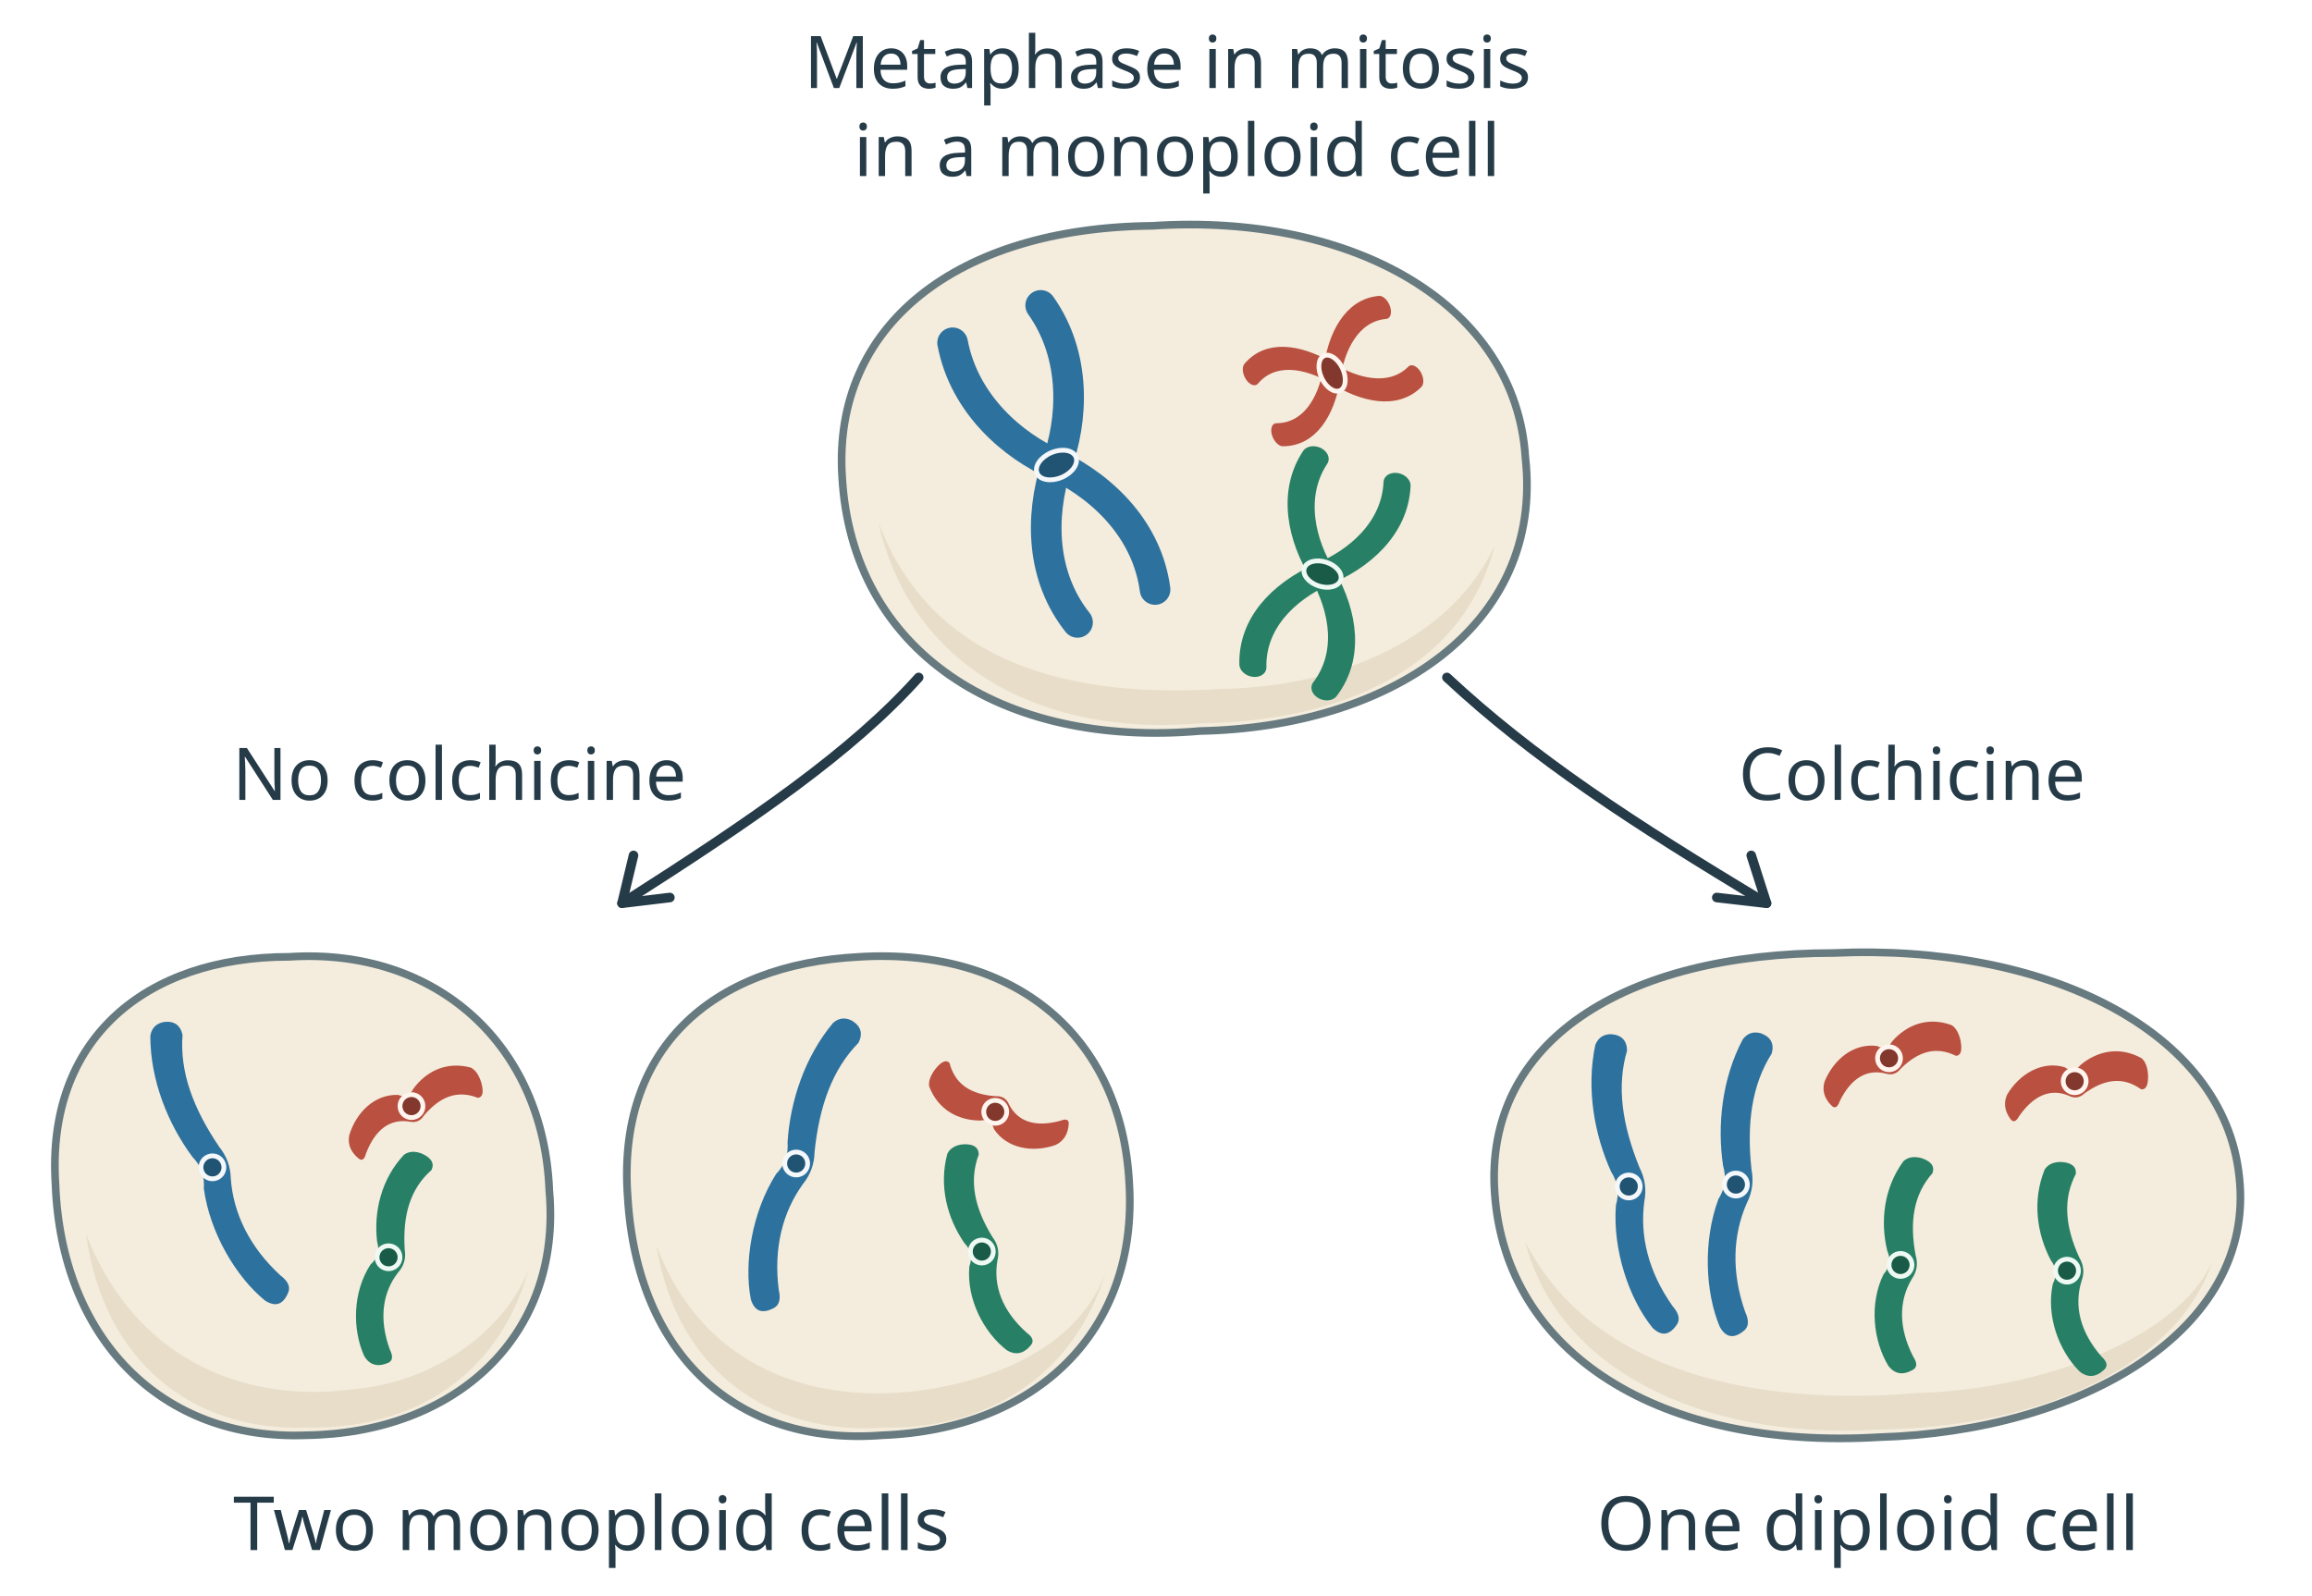
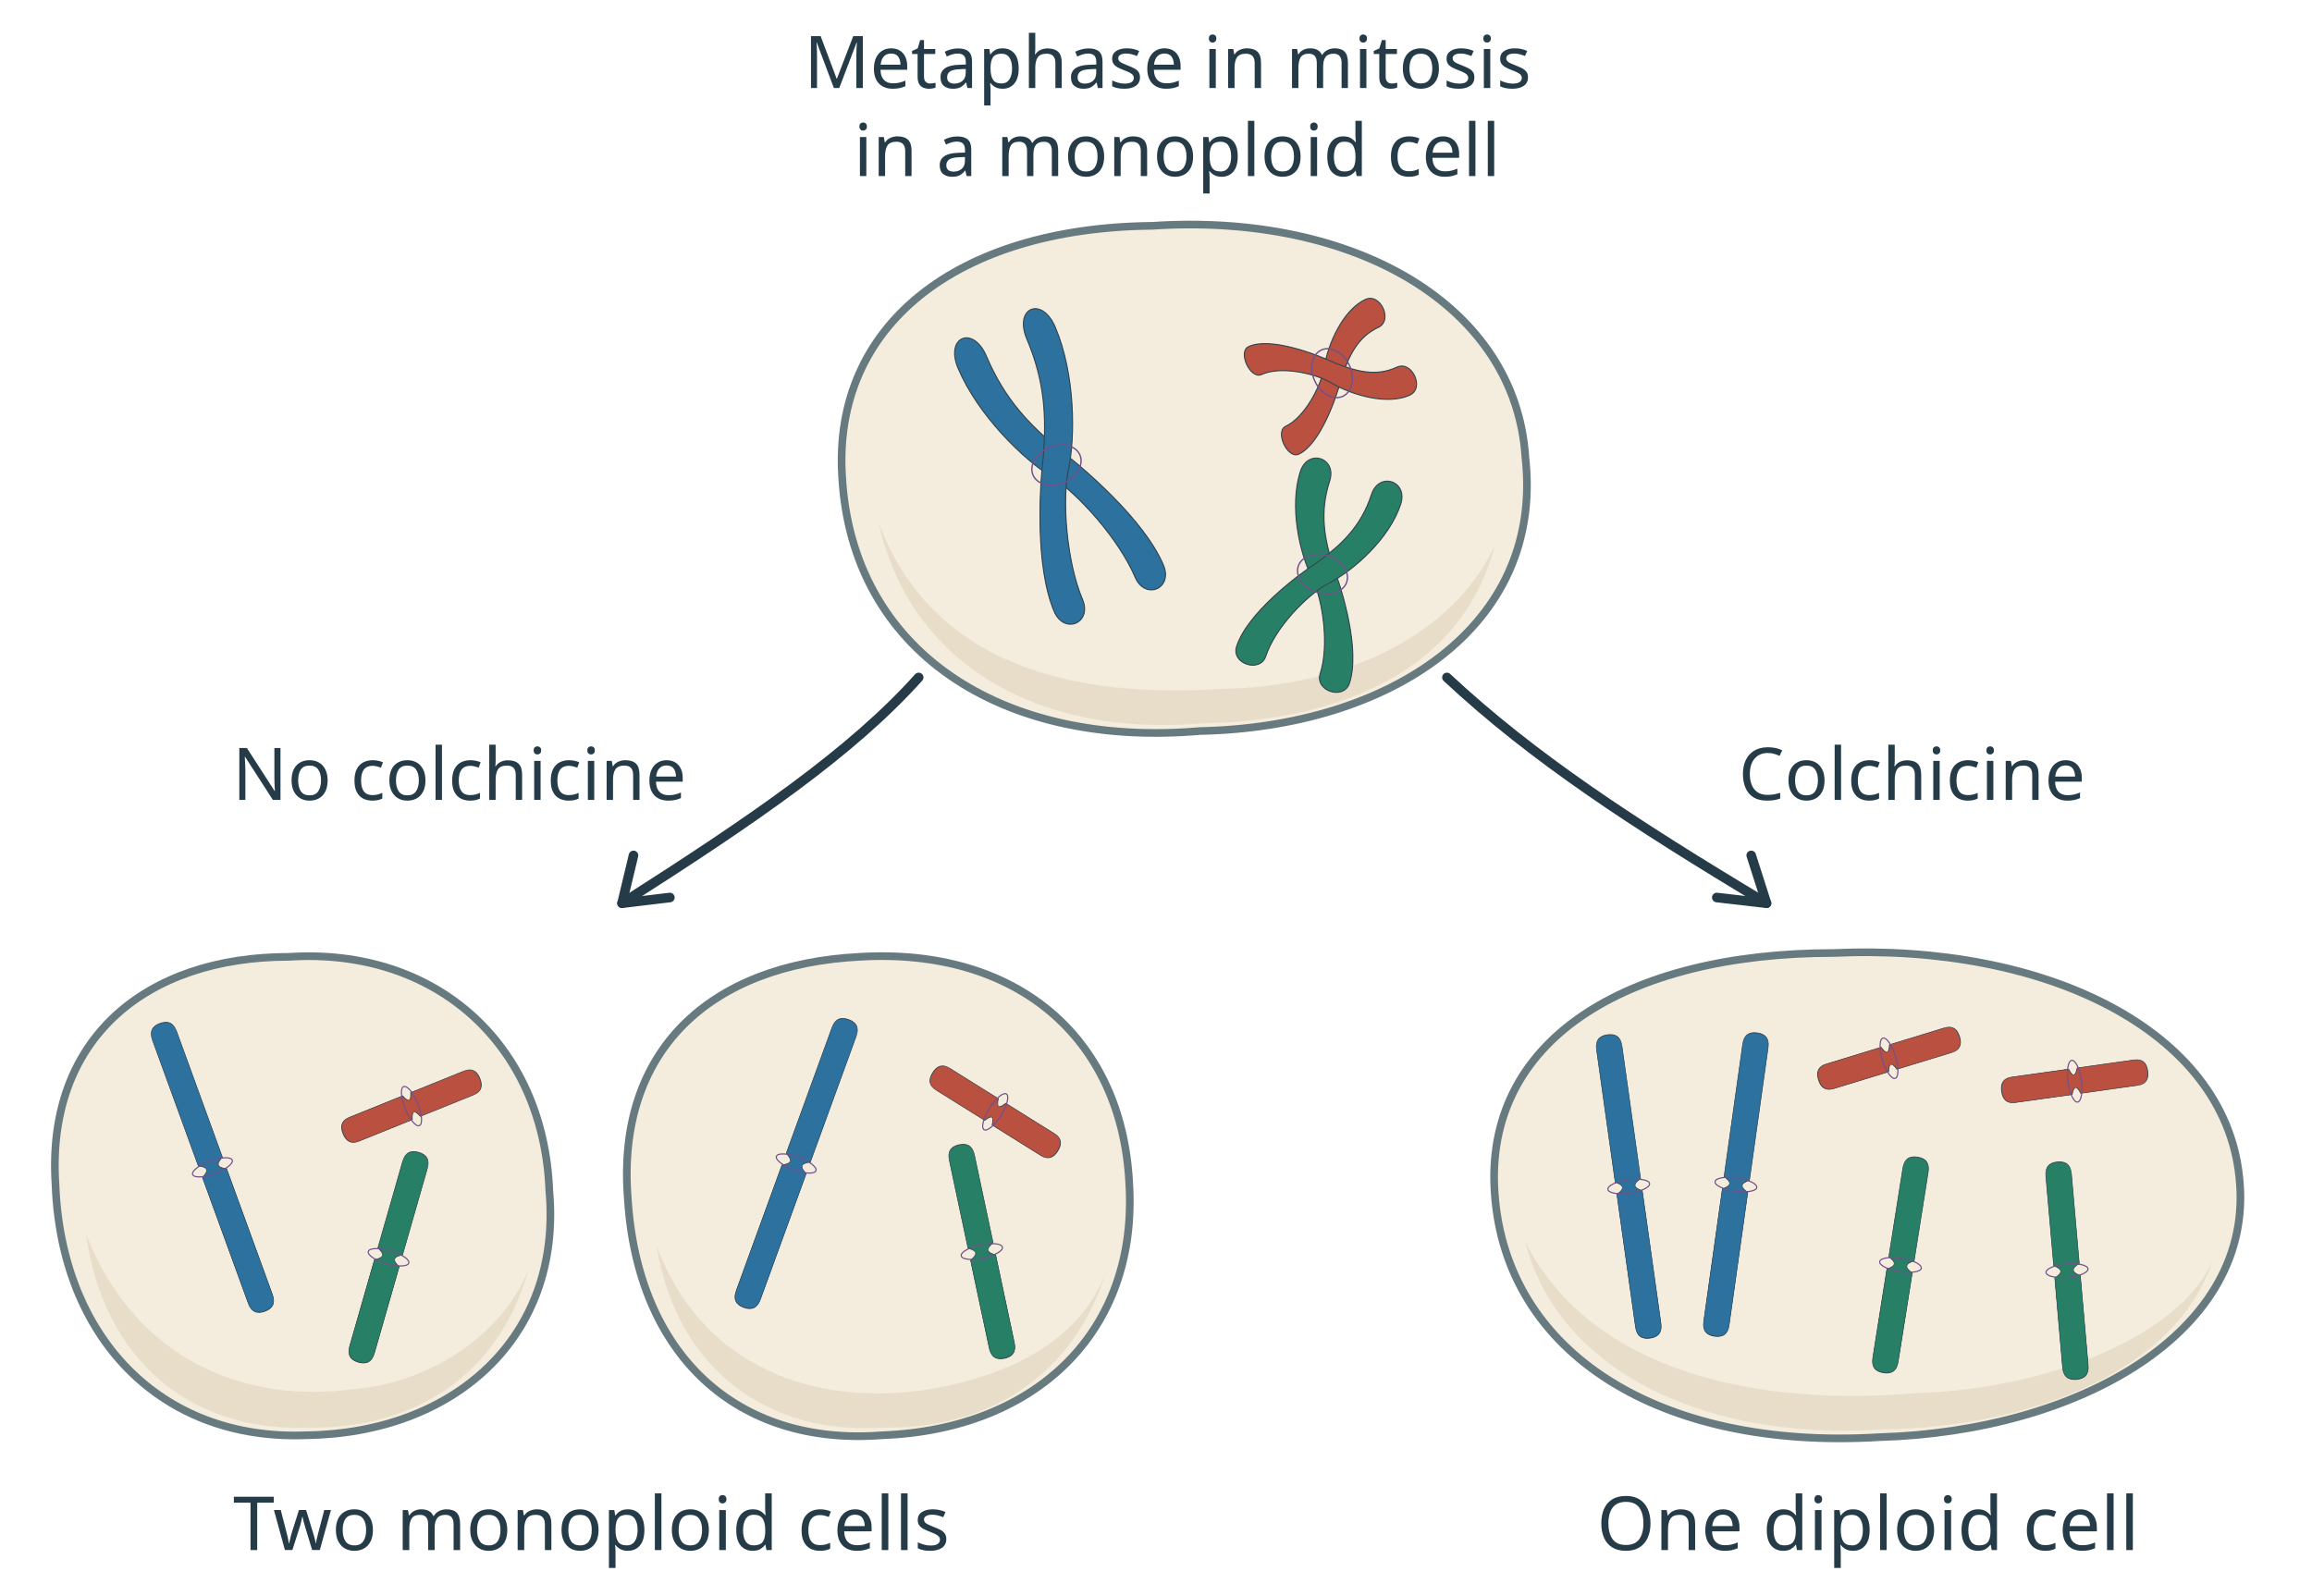
- <svg xmlns="http://www.w3.org/2000/svg" xmlns:xlink="http://www.w3.org/1999/xlink" width="1208" height="834" viewBox="0 0 1208 834" role="img" aria-labelledby="figure-title figure-description">
-   <defs>
-     <path id="single-chromosome-contour" d="M -7,-86 C -15,-61 -14,-33 -8,-10 Q -4,0 -8,10 C -13,36 -8,66 2,85 Q 8,94 15,85 Q 18,81 14,74 C 4,52 2,30 7,10 Q 10,0 7,-10 C 1,-37 1,-60 9,-80 Q 10,-89 2,-91 Q -4,-92 -7,-86 Z" />
-     <g id="blue-single">
-       <use xlink:href="#single-chromosome-contour" transform="scale(1 .88)" fill="#2d719e" />
-       <circle cx="0" cy="0" r="6" fill="#215373" stroke="#f4f8fb" stroke-width="2.5" />
-     </g>
-     <g id="red-single">
-       <use xlink:href="#single-chromosome-contour" transform="scale(1 .4224)" fill="#b95040" />
-       <circle cx="0" cy="0" r="6" fill="#82382d" stroke="#fff5ef" stroke-width="2.5" />
-     </g>
-     <g id="green-single">
-       <use xlink:href="#single-chromosome-contour" transform="scale(1 .6248)" fill="#278065" />
-       <circle cx="0" cy="0" r="6" fill="#195b47" stroke="#eff9f3" stroke-width="2.5" />
-     </g>
-     <g id="paired-sister-contours" fill="none" stroke-width="16" stroke-linecap="round">
-       <path d="M -25,-80 C -32,-48 -17,-18 0,0 C -19,22 -30,51 -22,80" />
-       <path d="M 25,-80 C 32,-48 17,-18 0,0 C 19,22 30,51 22,80" />
-     </g>
-   </defs>
+ <svg xmlns="http://www.w3.org/2000/svg" width="1208" height="834" viewBox="0 0 1208 834" role="img" aria-labelledby="figure-title figure-description">
  <rect width="1208" height="834" fill="#ffffff" />
  <g id="source-label" fill="#263b48" font-family="Atkinson Hyperlegible Next, sans-serif" font-size="38" text-anchor="middle">
    <text x="615" y="46">
      <tspan x="615">Metaphase in mitosis</tspan>
      <tspan x="615" dy="46">in a monoploid cell</tspan>
    </text>
  </g>
  <g id="metaphase-cell">
    <path id="parent-cell-outline" d="M 440,249 C 435,170 500,119 602,118 C 708,111 792,160 797,239 C 807,328 725,380 627,382 C 523,391 445,340 440,249 Z" fill="#f4ecdc" stroke="#667a80" stroke-width="4" />
    <path d="M 459,273 C 487,348 561,365 638,360 C 704,359 760,331 781,285 C 764,351 699,377 627,378 C 545,385 476,349 459,273 Z" fill="#e7ddc9" />
    <g id="parent-blue-replicated" transform="translate(552 243) rotate(-23)">
-       <use xlink:href="#paired-sister-contours" stroke="#2d719e" />
-       <ellipse cx="0" cy="0" rx="11" ry="7" fill="#215373" stroke="#f4f8fb" stroke-width="2.5" />
+       <g data-chromosome="parent-blue-replicated-v2" data-sisters="true" transform="translate(-31.0 -80.0)">
+         <g id="parent-blue-replicated-v2">
+           <defs>
+             <clipPath id="parent-blue-replicated-v2-sister-0-clip">
+               <path d="M 13.413 3.444 C -4.471 3.444 -4.471 19.519 13.413 19.519 C 38.145 19.519 55.268 26.407 72.39 35.133 C 87.136 43.63 124.246 62.0 149.938 62.0 C 163.354 62.0 163.354 45.926 149.938 45.926 C 128.528 45.926 98.555 35.593 85.709 26.867 C 70.488 16.074 40.048 3.444 13.413 3.444 Z" transform="matrix(0 1 1 0 0 0) " />
+             </clipPath>
+           </defs>
+           <g clip-path="url(#parent-blue-replicated-v2-sister-0-clip)">
+             <path d="M 13.413 3.444 C -4.471 3.444 -4.471 19.519 13.413 19.519 C 38.145 19.519 55.268 26.407 72.39 35.133 C 87.136 43.63 124.246 62.0 149.938 62.0 C 163.354 62.0 163.354 45.926 149.938 45.926 C 128.528 45.926 98.555 35.593 85.709 26.867 C 70.488 16.074 40.048 3.444 13.413 3.444 Z" fill="#2d719e" transform="matrix(0 1 1 0 0 0) " />
+             <rect x="83.869" y="0" width="76.131" height="62" fill="#2d719e" transform="matrix(0 1 1 0 0 0) " />
+             <g id="parent-blue-replicated-v2-sister-0-region-0">
+               <rect x="8.06" y="0" width="68.071" height="62" fill="#2d719e" transform="matrix(0 1 1 0 0 0) " />
+             </g>
+             <g id="parent-blue-replicated-v2-sister-0-region-1">
+               <rect x="83.869" y="0" width="68.071" height="62" fill="#2d719e" transform="matrix(0 1 1 0 0 0) " />
+             </g>
+           </g>
+           <path d="M 13.413 3.444 C -4.471 3.444 -4.471 19.519 13.413 19.519 C 38.145 19.519 55.268 26.407 72.39 35.133 C 87.136 43.63 124.246 62.0 149.938 62.0 C 163.354 62.0 163.354 45.926 149.938 45.926 C 128.528 45.926 98.555 35.593 85.709 26.867 C 70.488 16.074 40.048 3.444 13.413 3.444 Z" fill="none" stroke="#344651" stroke-width="0.564" transform="matrix(0 1 1 0 0 0) " />
+           <defs>
+             <clipPath id="parent-blue-replicated-v2-sister-1-clip">
+               <path d="M 13.413 58.556 C -4.471 58.556 -4.471 42.481 13.413 42.481 C 38.145 42.481 55.268 35.593 72.39 26.867 C 87.136 18.37 124.246 0.0 149.938 0.0 C 163.354 0.0 163.354 16.074 149.938 16.074 C 128.528 16.074 98.555 26.407 85.709 35.133 C 70.488 45.926 40.048 58.556 13.413 58.556 Z" transform="matrix(0 1 1 0 0 0) " />
+             </clipPath>
+           </defs>
+           <g clip-path="url(#parent-blue-replicated-v2-sister-1-clip)">
+             <path d="M 13.413 58.556 C -4.471 58.556 -4.471 42.481 13.413 42.481 C 38.145 42.481 55.268 35.593 72.39 26.867 C 87.136 18.37 124.246 0.0 149.938 0.0 C 163.354 0.0 163.354 16.074 149.938 16.074 C 128.528 16.074 98.555 26.407 85.709 35.133 C 70.488 45.926 40.048 58.556 13.413 58.556 Z" fill="#2d719e" transform="matrix(0 1 1 0 0 0) " />
+             <rect x="83.869" y="0" width="76.131" height="62" fill="#2d719e" transform="matrix(0 1 1 0 0 0) " />
+             <g id="parent-blue-replicated-v2-sister-1-region-0">
+               <rect x="8.06" y="0" width="68.071" height="62" fill="#2d719e" transform="matrix(0 1 1 0 0 0) " />
+             </g>
+             <g id="parent-blue-replicated-v2-sister-1-region-1">
+               <rect x="83.869" y="0" width="68.071" height="62" fill="#2d719e" transform="matrix(0 1 1 0 0 0) " />
+             </g>
+           </g>
+           <path d="M 13.413 58.556 C -4.471 58.556 -4.471 42.481 13.413 42.481 C 38.145 42.481 55.268 35.593 72.39 26.867 C 87.136 18.37 124.246 0.0 149.938 0.0 C 163.354 0.0 163.354 16.074 149.938 16.074 C 128.528 16.074 98.555 26.407 85.709 35.133 C 70.488 45.926 40.048 58.556 13.413 58.556 Z" fill="none" stroke="#344651" stroke-width="0.564" transform="matrix(0 1 1 0 0 0) " />
+           <ellipse id="parent-blue-replicated-v2-centromere" cx="80.0" cy="31.0" rx="9.92" ry="13.33" fill="none" stroke="#72508C" stroke-width="0.725" transform="matrix(0 1 1 0 0 0) " />
+         </g>
+       </g>
    </g>
    <g id="parent-red-replicated" transform="translate(696 195) rotate(65)">
-       <use xlink:href="#paired-sister-contours" transform="scale(.8 .48)" stroke="#b95040" />
-       <ellipse cx="0" cy="0" rx="10" ry="6" fill="#82382d" stroke="#fff5ef" stroke-width="2.5" />
+       <g data-chromosome="parent-red-replicated-v2" data-sisters="true" transform="translate(-31.0 -38.5)">
+         <g id="parent-red-replicated-v2">
+           <defs>
+             <clipPath id="parent-red-replicated-v2-sister-0-clip">
+               <path d="M 6.455 3.444 C -2.152 3.444 -2.152 19.519 6.455 19.519 C 18.357 19.519 26.598 26.407 34.838 35.133 C 41.934 43.63 59.793 62.0 72.157 62.0 C 78.614 62.0 78.614 45.926 72.157 45.926 C 61.854 45.926 47.43 35.593 41.248 26.867 C 33.922 16.074 19.273 3.444 6.455 3.444 Z" transform="matrix(0 1 1 0 0 0) " />
+             </clipPath>
+           </defs>
+           <g clip-path="url(#parent-red-replicated-v2-sister-0-clip)">
+             <path d="M 6.455 3.444 C -2.152 3.444 -2.152 19.519 6.455 19.519 C 18.357 19.519 26.598 26.407 34.838 35.133 C 41.934 43.63 59.793 62.0 72.157 62.0 C 78.614 62.0 78.614 45.926 72.157 45.926 C 61.854 45.926 47.43 35.593 41.248 26.867 C 33.922 16.074 19.273 3.444 6.455 3.444 Z" fill="#b95040" transform="matrix(0 1 1 0 0 0) " />
+             <rect x="40.81" y="0" width="36.19" height="62" fill="#b95040" transform="matrix(0 1 1 0 0 0) " />
+             <g id="parent-red-replicated-v2-sister-0-region-0">
+               <rect x="6.16" y="0" width="30.03" height="62" fill="#b95040" transform="matrix(0 1 1 0 0 0) " />
+             </g>
+             <g id="parent-red-replicated-v2-sister-0-region-1">
+               <rect x="40.81" y="0" width="30.03" height="62" fill="#b95040" transform="matrix(0 1 1 0 0 0) " />
+             </g>
+           </g>
+           <path d="M 6.455 3.444 C -2.152 3.444 -2.152 19.519 6.455 19.519 C 18.357 19.519 26.598 26.407 34.838 35.133 C 41.934 43.63 59.793 62.0 72.157 62.0 C 78.614 62.0 78.614 45.926 72.157 45.926 C 61.854 45.926 47.43 35.593 41.248 26.867 C 33.922 16.074 19.273 3.444 6.455 3.444 Z" fill="none" stroke="#344651" stroke-width="0.564" transform="matrix(0 1 1 0 0 0) " />
+           <defs>
+             <clipPath id="parent-red-replicated-v2-sister-1-clip">
+               <path d="M 6.455 58.556 C -2.152 58.556 -2.152 42.481 6.455 42.481 C 18.357 42.481 26.598 35.593 34.838 26.867 C 41.934 18.37 59.793 0.0 72.157 0.0 C 78.614 0.0 78.614 16.074 72.157 16.074 C 61.854 16.074 47.43 26.407 41.248 35.133 C 33.922 45.926 19.273 58.556 6.455 58.556 Z" transform="matrix(0 1 1 0 0 0) " />
+             </clipPath>
+           </defs>
+           <g clip-path="url(#parent-red-replicated-v2-sister-1-clip)">
+             <path d="M 6.455 58.556 C -2.152 58.556 -2.152 42.481 6.455 42.481 C 18.357 42.481 26.598 35.593 34.838 26.867 C 41.934 18.37 59.793 0.0 72.157 0.0 C 78.614 0.0 78.614 16.074 72.157 16.074 C 61.854 16.074 47.43 26.407 41.248 35.133 C 33.922 45.926 19.273 58.556 6.455 58.556 Z" fill="#b95040" transform="matrix(0 1 1 0 0 0) " />
+             <rect x="40.81" y="0" width="36.19" height="62" fill="#b95040" transform="matrix(0 1 1 0 0 0) " />
+             <g id="parent-red-replicated-v2-sister-1-region-0">
+               <rect x="6.16" y="0" width="30.03" height="62" fill="#b95040" transform="matrix(0 1 1 0 0 0) " />
+             </g>
+             <g id="parent-red-replicated-v2-sister-1-region-1">
+               <rect x="40.81" y="0" width="30.03" height="62" fill="#b95040" transform="matrix(0 1 1 0 0 0) " />
+             </g>
+           </g>
+           <path d="M 6.455 58.556 C -2.152 58.556 -2.152 42.481 6.455 42.481 C 18.357 42.481 26.598 35.593 34.838 26.867 C 41.934 18.37 59.793 0.0 72.157 0.0 C 78.614 0.0 78.614 16.074 72.157 16.074 C 61.854 16.074 47.43 26.407 41.248 35.133 C 33.922 45.926 19.273 58.556 6.455 58.556 Z" fill="none" stroke="#344651" stroke-width="0.564" transform="matrix(0 1 1 0 0 0) " />
+           <ellipse id="parent-red-replicated-v2-centromere" cx="38.5" cy="31.0" rx="9.92" ry="13.33" fill="none" stroke="#72508C" stroke-width="0.725" transform="matrix(0 1 1 0 0 0) " />
+         </g>
+       </g>
    </g>
    <g id="parent-green-replicated" transform="translate(691 300) rotate(18)">
-       <use xlink:href="#paired-sister-contours" transform="scale(.9 .71)" stroke="#278065" />
-       <ellipse cx="0" cy="0" rx="10" ry="6.5" fill="#195b47" stroke="#eff9f3" stroke-width="2.5" />
+       <g data-chromosome="parent-green-replicated-v2" data-sisters="true" transform="translate(-31.0 -57.0)">
+         <g id="parent-green-replicated-v2">
+           <defs>
+             <clipPath id="parent-green-replicated-v2-sister-0-clip">
+               <path d="M 9.556 3.444 C -3.185 3.444 -3.185 19.519 9.556 19.519 C 27.178 19.519 39.378 26.407 51.578 35.133 C 62.085 43.63 88.525 62.0 106.831 62.0 C 116.39 62.0 116.39 45.926 106.831 45.926 C 91.576 45.926 70.22 35.593 61.068 26.867 C 50.222 16.074 28.534 3.444 9.556 3.444 Z" transform="matrix(0 1 1 0 0 0) " />
+             </clipPath>
+           </defs>
+           <g clip-path="url(#parent-green-replicated-v2-sister-0-clip)">
+             <path d="M 9.556 3.444 C -3.185 3.444 -3.185 19.519 9.556 19.519 C 27.178 19.519 39.378 26.407 51.578 35.133 C 62.085 43.63 88.525 62.0 106.831 62.0 C 116.39 62.0 116.39 45.926 106.831 45.926 C 91.576 45.926 70.22 35.593 61.068 26.867 C 50.222 16.074 28.534 3.444 9.556 3.444 Z" fill="#278065" transform="matrix(0 1 1 0 0 0) " />
+             <rect x="60.42" y="0" width="53.58" height="62" fill="#278065" transform="matrix(0 1 1 0 0 0) " />
+             <g id="parent-green-replicated-v2-sister-0-region-0">
+               <rect x="8.06" y="0" width="45.52" height="62" fill="#278065" transform="matrix(0 1 1 0 0 0) " />
+             </g>
+             <g id="parent-green-replicated-v2-sister-0-region-1">
+               <rect x="60.42" y="0" width="45.52" height="62" fill="#278065" transform="matrix(0 1 1 0 0 0) " />
+             </g>
+           </g>
+           <path d="M 9.556 3.444 C -3.185 3.444 -3.185 19.519 9.556 19.519 C 27.178 19.519 39.378 26.407 51.578 35.133 C 62.085 43.63 88.525 62.0 106.831 62.0 C 116.39 62.0 116.39 45.926 106.831 45.926 C 91.576 45.926 70.22 35.593 61.068 26.867 C 50.222 16.074 28.534 3.444 9.556 3.444 Z" fill="none" stroke="#344651" stroke-width="0.564" transform="matrix(0 1 1 0 0 0) " />
+           <defs>
+             <clipPath id="parent-green-replicated-v2-sister-1-clip">
+               <path d="M 9.556 58.556 C -3.185 58.556 -3.185 42.481 9.556 42.481 C 27.178 42.481 39.378 35.593 51.578 26.867 C 62.085 18.37 88.525 0.0 106.831 0.0 C 116.39 0.0 116.39 16.074 106.831 16.074 C 91.576 16.074 70.22 26.407 61.068 35.133 C 50.222 45.926 28.534 58.556 9.556 58.556 Z" transform="matrix(0 1 1 0 0 0) " />
+             </clipPath>
+           </defs>
+           <g clip-path="url(#parent-green-replicated-v2-sister-1-clip)">
+             <path d="M 9.556 58.556 C -3.185 58.556 -3.185 42.481 9.556 42.481 C 27.178 42.481 39.378 35.593 51.578 26.867 C 62.085 18.37 88.525 0.0 106.831 0.0 C 116.39 0.0 116.39 16.074 106.831 16.074 C 91.576 16.074 70.22 26.407 61.068 35.133 C 50.222 45.926 28.534 58.556 9.556 58.556 Z" fill="#278065" transform="matrix(0 1 1 0 0 0) " />
+             <rect x="60.42" y="0" width="53.58" height="62" fill="#278065" transform="matrix(0 1 1 0 0 0) " />
+             <g id="parent-green-replicated-v2-sister-1-region-0">
+               <rect x="8.06" y="0" width="45.52" height="62" fill="#278065" transform="matrix(0 1 1 0 0 0) " />
+             </g>
+             <g id="parent-green-replicated-v2-sister-1-region-1">
+               <rect x="60.42" y="0" width="45.52" height="62" fill="#278065" transform="matrix(0 1 1 0 0 0) " />
+             </g>
+           </g>
+           <path d="M 9.556 58.556 C -3.185 58.556 -3.185 42.481 9.556 42.481 C 27.178 42.481 39.378 35.593 51.578 26.867 C 62.085 18.37 88.525 0.0 106.831 0.0 C 116.39 0.0 116.39 16.074 106.831 16.074 C 91.576 16.074 70.22 26.407 61.068 35.133 C 50.222 45.926 28.534 58.556 9.556 58.556 Z" fill="none" stroke="#344651" stroke-width="0.564" transform="matrix(0 1 1 0 0 0) " />
+           <ellipse id="parent-green-replicated-v2-centromere" cx="57.0" cy="31.0" rx="9.92" ry="13.33" fill="none" stroke="#72508C" stroke-width="0.725" transform="matrix(0 1 1 0 0 0) " />
+         </g>
+       </g>
    </g>
  </g>
  <g id="outcome-branches" fill="none" stroke="#263b48" stroke-width="5" stroke-linecap="round" stroke-linejoin="round">
    <g id="untreated-arrow">
      <path d="M 480,354 C 445,393 394,428 325,472" />
      <path d="M 331,447 L 325,472 L 350,469" />
    </g>
    <g id="colchicine-arrow">
      <path d="M 756,354 C 801,396 853,430 923,472" />
      <path d="M 897,469 L 923,472 L 915,447" />
    </g>
  </g>
  <g id="treatment-labels" fill="#263b48" font-family="Atkinson Hyperlegible Next, sans-serif" font-size="38" text-anchor="middle">
    <text x="240" y="418">No colchicine</text>
    <text x="999" y="418">Colchicine</text>
  </g>
  <g id="two-monoploid-cells">
    <g id="daughter-cell-a">
      <path id="daughter-a-outline" d="M 29,619 C 24,543 76,500 151,500 C 228,495 284,546 287,622 C 294,699 237,749 160,750 C 84,753 32,699 29,619 Z" fill="#f4ecdc" stroke="#667a80" stroke-width="4" />
      <path d="M 45,645 C 72,714 132,733 184,726 C 224,723 262,698 276,664 C 260,720 215,747 160,746 C 100,748 54,711 45,645 Z" fill="#e7ddc9" />
      <g id="daughter-a-blue" transform="translate(111 610) rotate(-20)">
-         <use xlink:href="#blue-single" />
+         <g data-chromosome="daughter-a-blue-v2" data-sisters="false" transform="translate(-11.0 -80.0)">
+           <g id="daughter-a-blue-v2">
+             <defs>
+               <clipPath id="daughter-a-blue-v2-clip">
+                 <path d="M 6.71 0 H 76.779 Q 80.0 11.0 83.221 0 H 153.29 Q 160 0 160 11.0 Q 160 22 153.29 22L 153.29 22 H 83.221 Q 80.0 11.0 76.779 22 H 6.71 Q 0 22 0 11.0 Q 0 0 6.71 0 Z" transform="matrix(0 1 1 0 0 0) translate(0 4.29) scale(1 0.61)" />
+               </clipPath>
+             </defs>
+             <g clip-path="url(#daughter-a-blue-v2-clip)">
+               <path d="M 6.71 0 H 76.779 Q 80.0 11.0 83.221 0 H 153.29 Q 160 0 160 11.0 Q 160 22 153.29 22L 153.29 22 H 83.221 Q 80.0 11.0 76.779 22 H 6.71 Q 0 22 0 11.0 Q 0 0 6.71 0 Z" transform="matrix(0 1 1 0 0 0) translate(0 4.29) scale(1 0.61)" fill="#2d719e" />
+               <rect x="83.221" y="0" width="76.779" height="22" fill="#2d719e" transform="matrix(0 1 1 0 0 0) " />
+               <g id="daughter-a-blue-v2-region-0">
+                 <rect x="6.71" y="0" width="70.069" height="22" fill="#2d719e" transform="matrix(0 1 1 0 0 0) " />
+               </g>
+               <g id="daughter-a-blue-v2-region-1">
+                 <rect x="83.221" y="0" width="70.069" height="22" fill="#2d719e" transform="matrix(0 1 1 0 0 0) " />
+               </g>
+             </g>
+             <path d="M 6.71 0 H 76.779 Q 80.0 11.0 83.221 0 H 153.29 Q 160 0 160 11.0 Q 160 22 153.29 22L 153.29 22 H 83.221 Q 80.0 11.0 76.779 22 H 6.71 Q 0 22 0 11.0 Q 0 0 6.71 0 Z" transform="matrix(0 1 1 0 0 0) translate(0 4.29) scale(1 0.61)" fill="none" stroke="#344651" stroke-width="0.47" />
+             <ellipse id="daughter-a-blue-v2-centromere" cx="80.0" cy="11.0" rx="3.52" ry="11.0" fill="none" stroke="#72508C" stroke-width="0.604" transform="matrix(0 1 1 0 0 0) " />
+           </g>
+         </g>
      </g>
      <g id="daughter-a-red" transform="translate(215 578) rotate(68)">
-         <use xlink:href="#red-single" />
+         <g data-chromosome="daughter-a-red-v2" data-sisters="false" transform="translate(-11.0 -38.5)">
+           <g id="daughter-a-red-v2">
+             <defs>
+               <clipPath id="daughter-a-red-v2-clip">
+                 <path d="M 6.16 0 H 36.19 Q 38.5 11.0 40.81 0 H 70.84 Q 77 0 77 11.0 Q 77 22 70.84 22L 70.84 22 H 40.81 Q 38.5 11.0 36.19 22 H 6.16 Q 0 22 0 11.0 Q 0 0 6.16 0 Z" transform="matrix(0 1 1 0 0 0) translate(0 4.29) scale(1 0.61)" />
+               </clipPath>
+             </defs>
+             <g clip-path="url(#daughter-a-red-v2-clip)">
+               <path d="M 6.16 0 H 36.19 Q 38.5 11.0 40.81 0 H 70.84 Q 77 0 77 11.0 Q 77 22 70.84 22L 70.84 22 H 40.81 Q 38.5 11.0 36.19 22 H 6.16 Q 0 22 0 11.0 Q 0 0 6.16 0 Z" transform="matrix(0 1 1 0 0 0) translate(0 4.29) scale(1 0.61)" fill="#b95040" />
+               <rect x="40.81" y="0" width="36.19" height="22" fill="#b95040" transform="matrix(0 1 1 0 0 0) " />
+               <g id="daughter-a-red-v2-region-0">
+                 <rect x="6.16" y="0" width="30.03" height="22" fill="#b95040" transform="matrix(0 1 1 0 0 0) " />
+               </g>
+               <g id="daughter-a-red-v2-region-1">
+                 <rect x="40.81" y="0" width="30.03" height="22" fill="#b95040" transform="matrix(0 1 1 0 0 0) " />
+               </g>
+             </g>
+             <path d="M 6.16 0 H 36.19 Q 38.5 11.0 40.81 0 H 70.84 Q 77 0 77 11.0 Q 77 22 70.84 22L 70.84 22 H 40.81 Q 38.5 11.0 36.19 22 H 6.16 Q 0 22 0 11.0 Q 0 0 6.16 0 Z" transform="matrix(0 1 1 0 0 0) translate(0 4.29) scale(1 0.61)" fill="none" stroke="#344651" stroke-width="0.47" />
+             <ellipse id="daughter-a-red-v2-centromere" cx="38.5" cy="11.0" rx="3.52" ry="11.0" fill="none" stroke="#72508C" stroke-width="0.604" transform="matrix(0 1 1 0 0 0) " />
+           </g>
+         </g>
      </g>
      <g id="daughter-a-green" transform="translate(203 657) rotate(16)">
-         <use xlink:href="#green-single" />
+         <g data-chromosome="daughter-a-green-v2" data-sisters="false" transform="translate(-11.0 -57.0)">
+           <g id="daughter-a-green-v2">
+             <defs>
+               <clipPath id="daughter-a-green-v2-clip">
+                 <path d="M 6.71 0 H 53.779 Q 57 11.0 60.221 0 H 107.29 Q 114 0 114 11.0 Q 114 22 107.29 22L 107.29 22 H 60.221 Q 57 11.0 53.779 22 H 6.71 Q 0 22 0 11.0 Q 0 0 6.71 0 Z" transform="matrix(0 1 1 0 0 0) translate(0 4.29) scale(1 0.61)" />
+               </clipPath>
+             </defs>
+             <g clip-path="url(#daughter-a-green-v2-clip)">
+               <path d="M 6.71 0 H 53.779 Q 57 11.0 60.221 0 H 107.29 Q 114 0 114 11.0 Q 114 22 107.29 22L 107.29 22 H 60.221 Q 57 11.0 53.779 22 H 6.71 Q 0 22 0 11.0 Q 0 0 6.71 0 Z" transform="matrix(0 1 1 0 0 0) translate(0 4.29) scale(1 0.61)" fill="#278065" />
+               <rect x="60.221" y="0" width="53.779" height="22" fill="#278065" transform="matrix(0 1 1 0 0 0) " />
+               <g id="daughter-a-green-v2-region-0">
+                 <rect x="6.71" y="0" width="47.069" height="22" fill="#278065" transform="matrix(0 1 1 0 0 0) " />
+               </g>
+               <g id="daughter-a-green-v2-region-1">
+                 <rect x="60.221" y="0" width="47.069" height="22" fill="#278065" transform="matrix(0 1 1 0 0 0) " />
+               </g>
+             </g>
+             <path d="M 6.71 0 H 53.779 Q 57 11.0 60.221 0 H 107.29 Q 114 0 114 11.0 Q 114 22 107.29 22L 107.29 22 H 60.221 Q 57 11.0 53.779 22 H 6.71 Q 0 22 0 11.0 Q 0 0 6.71 0 Z" transform="matrix(0 1 1 0 0 0) translate(0 4.29) scale(1 0.61)" fill="none" stroke="#344651" stroke-width="0.47" />
+             <ellipse id="daughter-a-green-v2-centromere" cx="57" cy="11.0" rx="3.52" ry="11.0" fill="none" stroke="#72508C" stroke-width="0.604" transform="matrix(0 1 1 0 0 0) " />
+           </g>
+         </g>
      </g>
    </g>
    <g id="daughter-cell-b">
      <path id="daughter-b-outline" d="M 328,626 C 322,549 371,504 449,500 C 531,495 586,542 590,618 C 595,696 541,747 461,750 C 385,756 333,708 328,626 Z" fill="#f4ecdc" stroke="#667a80" stroke-width="4" />
      <path d="M 343,651 C 369,720 434,736 491,725 C 532,717 566,698 578,664 C 561,720 515,747 461,746 C 404,750 354,718 343,651 Z" fill="#e7ddc9" />
      <g id="daughter-b-blue" transform="translate(416 608) rotate(20)">
-         <use xlink:href="#blue-single" />
+         <g data-chromosome="daughter-b-blue-v2" data-sisters="false" transform="translate(-11.0 -80.0)">
+           <g id="daughter-b-blue-v2">
+             <defs>
+               <clipPath id="daughter-b-blue-v2-clip">
+                 <path d="M 6.71 0 H 76.779 Q 80.0 11.0 83.221 0 H 153.29 Q 160 0 160 11.0 Q 160 22 153.29 22L 153.29 22 H 83.221 Q 80.0 11.0 76.779 22 H 6.71 Q 0 22 0 11.0 Q 0 0 6.71 0 Z" transform="matrix(0 1 1 0 0 0) translate(0 4.29) scale(1 0.61)" />
+               </clipPath>
+             </defs>
+             <g clip-path="url(#daughter-b-blue-v2-clip)">
+               <path d="M 6.71 0 H 76.779 Q 80.0 11.0 83.221 0 H 153.29 Q 160 0 160 11.0 Q 160 22 153.29 22L 153.29 22 H 83.221 Q 80.0 11.0 76.779 22 H 6.71 Q 0 22 0 11.0 Q 0 0 6.71 0 Z" transform="matrix(0 1 1 0 0 0) translate(0 4.29) scale(1 0.61)" fill="#2d719e" />
+               <rect x="83.221" y="0" width="76.779" height="22" fill="#2d719e" transform="matrix(0 1 1 0 0 0) " />
+               <g id="daughter-b-blue-v2-region-0">
+                 <rect x="6.71" y="0" width="70.069" height="22" fill="#2d719e" transform="matrix(0 1 1 0 0 0) " />
+               </g>
+               <g id="daughter-b-blue-v2-region-1">
+                 <rect x="83.221" y="0" width="70.069" height="22" fill="#2d719e" transform="matrix(0 1 1 0 0 0) " />
+               </g>
+             </g>
+             <path d="M 6.71 0 H 76.779 Q 80.0 11.0 83.221 0 H 153.29 Q 160 0 160 11.0 Q 160 22 153.29 22L 153.29 22 H 83.221 Q 80.0 11.0 76.779 22 H 6.71 Q 0 22 0 11.0 Q 0 0 6.71 0 Z" transform="matrix(0 1 1 0 0 0) translate(0 4.29) scale(1 0.61)" fill="none" stroke="#344651" stroke-width="0.47" />
+             <ellipse id="daughter-b-blue-v2-centromere" cx="80.0" cy="11.0" rx="3.52" ry="11.0" fill="none" stroke="#72508C" stroke-width="0.604" transform="matrix(0 1 1 0 0 0) " />
+           </g>
+         </g>
      </g>
      <g id="daughter-b-red" transform="translate(520 581) rotate(-58)">
-         <use xlink:href="#red-single" />
+         <g data-chromosome="daughter-b-red-v2" data-sisters="false" transform="translate(-11.0 -38.5)">
+           <g id="daughter-b-red-v2">
+             <defs>
+               <clipPath id="daughter-b-red-v2-clip">
+                 <path d="M 6.16 0 H 36.19 Q 38.5 11.0 40.81 0 H 70.84 Q 77 0 77 11.0 Q 77 22 70.84 22L 70.84 22 H 40.81 Q 38.5 11.0 36.19 22 H 6.16 Q 0 22 0 11.0 Q 0 0 6.16 0 Z" transform="matrix(0 1 1 0 0 0) translate(0 4.29) scale(1 0.61)" />
+               </clipPath>
+             </defs>
+             <g clip-path="url(#daughter-b-red-v2-clip)">
+               <path d="M 6.16 0 H 36.19 Q 38.5 11.0 40.81 0 H 70.84 Q 77 0 77 11.0 Q 77 22 70.84 22L 70.84 22 H 40.81 Q 38.5 11.0 36.19 22 H 6.16 Q 0 22 0 11.0 Q 0 0 6.16 0 Z" transform="matrix(0 1 1 0 0 0) translate(0 4.29) scale(1 0.61)" fill="#b95040" />
+               <rect x="40.81" y="0" width="36.19" height="22" fill="#b95040" transform="matrix(0 1 1 0 0 0) " />
+               <g id="daughter-b-red-v2-region-0">
+                 <rect x="6.16" y="0" width="30.03" height="22" fill="#b95040" transform="matrix(0 1 1 0 0 0) " />
+               </g>
+               <g id="daughter-b-red-v2-region-1">
+                 <rect x="40.81" y="0" width="30.03" height="22" fill="#b95040" transform="matrix(0 1 1 0 0 0) " />
+               </g>
+             </g>
+             <path d="M 6.16 0 H 36.19 Q 38.5 11.0 40.81 0 H 70.84 Q 77 0 77 11.0 Q 77 22 70.84 22L 70.84 22 H 40.81 Q 38.5 11.0 36.19 22 H 6.16 Q 0 22 0 11.0 Q 0 0 6.16 0 Z" transform="matrix(0 1 1 0 0 0) translate(0 4.29) scale(1 0.61)" fill="none" stroke="#344651" stroke-width="0.47" />
+             <ellipse id="daughter-b-red-v2-centromere" cx="38.5" cy="11.0" rx="3.52" ry="11.0" fill="none" stroke="#72508C" stroke-width="0.604" transform="matrix(0 1 1 0 0 0) " />
+           </g>
+         </g>
      </g>
      <g id="daughter-b-green" transform="translate(513 654) rotate(-12)">
-         <use xlink:href="#green-single" />
+         <g data-chromosome="daughter-b-green-v2" data-sisters="false" transform="translate(-11.0 -57.0)">
+           <g id="daughter-b-green-v2">
+             <defs>
+               <clipPath id="daughter-b-green-v2-clip">
+                 <path d="M 6.71 0 H 53.779 Q 57 11.0 60.221 0 H 107.29 Q 114 0 114 11.0 Q 114 22 107.29 22L 107.29 22 H 60.221 Q 57 11.0 53.779 22 H 6.71 Q 0 22 0 11.0 Q 0 0 6.71 0 Z" transform="matrix(0 1 1 0 0 0) translate(0 4.29) scale(1 0.61)" />
+               </clipPath>
+             </defs>
+             <g clip-path="url(#daughter-b-green-v2-clip)">
+               <path d="M 6.71 0 H 53.779 Q 57 11.0 60.221 0 H 107.29 Q 114 0 114 11.0 Q 114 22 107.29 22L 107.29 22 H 60.221 Q 57 11.0 53.779 22 H 6.71 Q 0 22 0 11.0 Q 0 0 6.71 0 Z" transform="matrix(0 1 1 0 0 0) translate(0 4.29) scale(1 0.61)" fill="#278065" />
+               <rect x="60.221" y="0" width="53.779" height="22" fill="#278065" transform="matrix(0 1 1 0 0 0) " />
+               <g id="daughter-b-green-v2-region-0">
+                 <rect x="6.71" y="0" width="47.069" height="22" fill="#278065" transform="matrix(0 1 1 0 0 0) " />
+               </g>
+               <g id="daughter-b-green-v2-region-1">
+                 <rect x="60.221" y="0" width="47.069" height="22" fill="#278065" transform="matrix(0 1 1 0 0 0) " />
+               </g>
+             </g>
+             <path d="M 6.71 0 H 53.779 Q 57 11.0 60.221 0 H 107.29 Q 114 0 114 11.0 Q 114 22 107.29 22L 107.29 22 H 60.221 Q 57 11.0 53.779 22 H 6.71 Q 0 22 0 11.0 Q 0 0 6.71 0 Z" transform="matrix(0 1 1 0 0 0) translate(0 4.29) scale(1 0.61)" fill="none" stroke="#344651" stroke-width="0.47" />
+             <ellipse id="daughter-b-green-v2-centromere" cx="57" cy="11.0" rx="3.52" ry="11.0" fill="none" stroke="#72508C" stroke-width="0.604" transform="matrix(0 1 1 0 0 0) " />
+           </g>
+         </g>
      </g>
    </g>
  </g>
  <g id="one-diploid-cell">
    <path id="diploid-cell-outline" d="M 781,624 C 775,544 849,498 958,498 C 1068,493 1162,538 1170,615 C 1179,696 1086,748 982,751 C 867,758 787,707 781,624 Z" fill="#f4ecdc" stroke="#667a80" stroke-width="4" />
    <path d="M 797,649 C 832,718 920,735 1001,728 C 1070,726 1139,698 1156,659 C 1137,716 1062,746 982,747 C 886,753 813,713 797,649 Z" fill="#e7ddc9" />
    <g id="diploid-blue-a" transform="translate(851 620) rotate(-8)">
-       <use xlink:href="#blue-single" />
+       <g data-chromosome="diploid-blue-a-v2" data-sisters="false" transform="translate(-11.0 -80.0)">
+         <g id="diploid-blue-a-v2">
+           <defs>
+             <clipPath id="diploid-blue-a-v2-clip">
+               <path d="M 6.71 0 H 76.779 Q 80.0 11.0 83.221 0 H 153.29 Q 160 0 160 11.0 Q 160 22 153.29 22L 153.29 22 H 83.221 Q 80.0 11.0 76.779 22 H 6.71 Q 0 22 0 11.0 Q 0 0 6.71 0 Z" transform="matrix(0 1 1 0 0 0) translate(0 4.29) scale(1 0.61)" />
+             </clipPath>
+           </defs>
+           <g clip-path="url(#diploid-blue-a-v2-clip)">
+             <path d="M 6.71 0 H 76.779 Q 80.0 11.0 83.221 0 H 153.29 Q 160 0 160 11.0 Q 160 22 153.29 22L 153.29 22 H 83.221 Q 80.0 11.0 76.779 22 H 6.71 Q 0 22 0 11.0 Q 0 0 6.71 0 Z" transform="matrix(0 1 1 0 0 0) translate(0 4.29) scale(1 0.61)" fill="#2d719e" />
+             <rect x="83.221" y="0" width="76.779" height="22" fill="#2d719e" transform="matrix(0 1 1 0 0 0) " />
+             <g id="diploid-blue-a-v2-region-0">
+               <rect x="6.71" y="0" width="70.069" height="22" fill="#2d719e" transform="matrix(0 1 1 0 0 0) " />
+             </g>
+             <g id="diploid-blue-a-v2-region-1">
+               <rect x="83.221" y="0" width="70.069" height="22" fill="#2d719e" transform="matrix(0 1 1 0 0 0) " />
+             </g>
+           </g>
+           <path d="M 6.71 0 H 76.779 Q 80.0 11.0 83.221 0 H 153.29 Q 160 0 160 11.0 Q 160 22 153.29 22L 153.29 22 H 83.221 Q 80.0 11.0 76.779 22 H 6.71 Q 0 22 0 11.0 Q 0 0 6.71 0 Z" transform="matrix(0 1 1 0 0 0) translate(0 4.29) scale(1 0.61)" fill="none" stroke="#344651" stroke-width="0.47" />
+           <ellipse id="diploid-blue-a-v2-centromere" cx="80.0" cy="11.0" rx="3.52" ry="11.0" fill="none" stroke="#72508C" stroke-width="0.604" transform="matrix(0 1 1 0 0 0) " />
+         </g>
+       </g>
    </g>
    <g id="diploid-blue-b" transform="translate(907 619) rotate(8)">
-       <use xlink:href="#blue-single" />
+       <g data-chromosome="diploid-blue-b-v2" data-sisters="false" transform="translate(-11.0 -80.0)">
+         <g id="diploid-blue-b-v2">
+           <defs>
+             <clipPath id="diploid-blue-b-v2-clip">
+               <path d="M 6.71 0 H 76.779 Q 80.0 11.0 83.221 0 H 153.29 Q 160 0 160 11.0 Q 160 22 153.29 22L 153.29 22 H 83.221 Q 80.0 11.0 76.779 22 H 6.71 Q 0 22 0 11.0 Q 0 0 6.71 0 Z" transform="matrix(0 1 1 0 0 0) translate(0 4.29) scale(1 0.61)" />
+             </clipPath>
+           </defs>
+           <g clip-path="url(#diploid-blue-b-v2-clip)">
+             <path d="M 6.71 0 H 76.779 Q 80.0 11.0 83.221 0 H 153.29 Q 160 0 160 11.0 Q 160 22 153.29 22L 153.29 22 H 83.221 Q 80.0 11.0 76.779 22 H 6.71 Q 0 22 0 11.0 Q 0 0 6.71 0 Z" transform="matrix(0 1 1 0 0 0) translate(0 4.29) scale(1 0.61)" fill="#2d719e" />
+             <rect x="83.221" y="0" width="76.779" height="22" fill="#2d719e" transform="matrix(0 1 1 0 0 0) " />
+             <g id="diploid-blue-b-v2-region-0">
+               <rect x="6.71" y="0" width="70.069" height="22" fill="#2d719e" transform="matrix(0 1 1 0 0 0) " />
+             </g>
+             <g id="diploid-blue-b-v2-region-1">
+               <rect x="83.221" y="0" width="70.069" height="22" fill="#2d719e" transform="matrix(0 1 1 0 0 0) " />
+             </g>
+           </g>
+           <path d="M 6.71 0 H 76.779 Q 80.0 11.0 83.221 0 H 153.29 Q 160 0 160 11.0 Q 160 22 153.29 22L 153.29 22 H 83.221 Q 80.0 11.0 76.779 22 H 6.71 Q 0 22 0 11.0 Q 0 0 6.71 0 Z" transform="matrix(0 1 1 0 0 0) translate(0 4.29) scale(1 0.61)" fill="none" stroke="#344651" stroke-width="0.47" />
+           <ellipse id="diploid-blue-b-v2-centromere" cx="80.0" cy="11.0" rx="3.52" ry="11.0" fill="none" stroke="#72508C" stroke-width="0.604" transform="matrix(0 1 1 0 0 0) " />
+         </g>
+       </g>
    </g>
    <g id="diploid-red-a" transform="translate(987 553) rotate(73)">
-       <use xlink:href="#red-single" />
+       <g data-chromosome="diploid-red-a-v2" data-sisters="false" transform="translate(-11.0 -38.5)">
+         <g id="diploid-red-a-v2">
+           <defs>
+             <clipPath id="diploid-red-a-v2-clip">
+               <path d="M 6.16 0 H 36.19 Q 38.5 11.0 40.81 0 H 70.84 Q 77 0 77 11.0 Q 77 22 70.84 22L 70.84 22 H 40.81 Q 38.5 11.0 36.19 22 H 6.16 Q 0 22 0 11.0 Q 0 0 6.16 0 Z" transform="matrix(0 1 1 0 0 0) translate(0 4.29) scale(1 0.61)" />
+             </clipPath>
+           </defs>
+           <g clip-path="url(#diploid-red-a-v2-clip)">
+             <path d="M 6.16 0 H 36.19 Q 38.5 11.0 40.81 0 H 70.84 Q 77 0 77 11.0 Q 77 22 70.84 22L 70.84 22 H 40.81 Q 38.5 11.0 36.19 22 H 6.16 Q 0 22 0 11.0 Q 0 0 6.16 0 Z" transform="matrix(0 1 1 0 0 0) translate(0 4.29) scale(1 0.61)" fill="#b95040" />
+             <rect x="40.81" y="0" width="36.19" height="22" fill="#b95040" transform="matrix(0 1 1 0 0 0) " />
+             <g id="diploid-red-a-v2-region-0">
+               <rect x="6.16" y="0" width="30.03" height="22" fill="#b95040" transform="matrix(0 1 1 0 0 0) " />
+             </g>
+             <g id="diploid-red-a-v2-region-1">
+               <rect x="40.81" y="0" width="30.03" height="22" fill="#b95040" transform="matrix(0 1 1 0 0 0) " />
+             </g>
+           </g>
+           <path d="M 6.16 0 H 36.19 Q 38.5 11.0 40.81 0 H 70.84 Q 77 0 77 11.0 Q 77 22 70.84 22L 70.84 22 H 40.81 Q 38.5 11.0 36.19 22 H 6.16 Q 0 22 0 11.0 Q 0 0 6.16 0 Z" transform="matrix(0 1 1 0 0 0) translate(0 4.29) scale(1 0.61)" fill="none" stroke="#344651" stroke-width="0.47" />
+           <ellipse id="diploid-red-a-v2-centromere" cx="38.5" cy="11.0" rx="3.52" ry="11.0" fill="none" stroke="#72508C" stroke-width="0.604" transform="matrix(0 1 1 0 0 0) " />
+         </g>
+       </g>
    </g>
    <g id="diploid-red-b" transform="translate(1084 565) rotate(82)">
-       <use xlink:href="#red-single" />
+       <g data-chromosome="diploid-red-b-v2" data-sisters="false" transform="translate(-11.0 -38.5)">
+         <g id="diploid-red-b-v2">
+           <defs>
+             <clipPath id="diploid-red-b-v2-clip">
+               <path d="M 6.16 0 H 36.19 Q 38.5 11.0 40.81 0 H 70.84 Q 77 0 77 11.0 Q 77 22 70.84 22L 70.84 22 H 40.81 Q 38.5 11.0 36.19 22 H 6.16 Q 0 22 0 11.0 Q 0 0 6.16 0 Z" transform="matrix(0 1 1 0 0 0) translate(0 4.29) scale(1 0.61)" />
+             </clipPath>
+           </defs>
+           <g clip-path="url(#diploid-red-b-v2-clip)">
+             <path d="M 6.16 0 H 36.19 Q 38.5 11.0 40.81 0 H 70.84 Q 77 0 77 11.0 Q 77 22 70.84 22L 70.84 22 H 40.81 Q 38.5 11.0 36.19 22 H 6.16 Q 0 22 0 11.0 Q 0 0 6.16 0 Z" transform="matrix(0 1 1 0 0 0) translate(0 4.29) scale(1 0.61)" fill="#b95040" />
+             <rect x="40.81" y="0" width="36.19" height="22" fill="#b95040" transform="matrix(0 1 1 0 0 0) " />
+             <g id="diploid-red-b-v2-region-0">
+               <rect x="6.16" y="0" width="30.03" height="22" fill="#b95040" transform="matrix(0 1 1 0 0 0) " />
+             </g>
+             <g id="diploid-red-b-v2-region-1">
+               <rect x="40.81" y="0" width="30.03" height="22" fill="#b95040" transform="matrix(0 1 1 0 0 0) " />
+             </g>
+           </g>
+           <path d="M 6.16 0 H 36.19 Q 38.5 11.0 40.81 0 H 70.84 Q 77 0 77 11.0 Q 77 22 70.84 22L 70.84 22 H 40.81 Q 38.5 11.0 36.19 22 H 6.16 Q 0 22 0 11.0 Q 0 0 6.16 0 Z" transform="matrix(0 1 1 0 0 0) translate(0 4.29) scale(1 0.61)" fill="none" stroke="#344651" stroke-width="0.47" />
+           <ellipse id="diploid-red-b-v2-centromere" cx="38.5" cy="11.0" rx="3.52" ry="11.0" fill="none" stroke="#72508C" stroke-width="0.604" transform="matrix(0 1 1 0 0 0) " />
+         </g>
+       </g>
    </g>
    <g id="diploid-green-a" transform="translate(993 661) rotate(9)">
-       <use xlink:href="#green-single" />
+       <g data-chromosome="diploid-green-a-v2" data-sisters="false" transform="translate(-11.0 -57.0)">
+         <g id="diploid-green-a-v2">
+           <defs>
+             <clipPath id="diploid-green-a-v2-clip">
+               <path d="M 6.71 0 H 53.779 Q 57 11.0 60.221 0 H 107.29 Q 114 0 114 11.0 Q 114 22 107.29 22L 107.29 22 H 60.221 Q 57 11.0 53.779 22 H 6.71 Q 0 22 0 11.0 Q 0 0 6.71 0 Z" transform="matrix(0 1 1 0 0 0) translate(0 4.29) scale(1 0.61)" />
+             </clipPath>
+           </defs>
+           <g clip-path="url(#diploid-green-a-v2-clip)">
+             <path d="M 6.71 0 H 53.779 Q 57 11.0 60.221 0 H 107.29 Q 114 0 114 11.0 Q 114 22 107.29 22L 107.29 22 H 60.221 Q 57 11.0 53.779 22 H 6.71 Q 0 22 0 11.0 Q 0 0 6.71 0 Z" transform="matrix(0 1 1 0 0 0) translate(0 4.29) scale(1 0.61)" fill="#278065" />
+             <rect x="60.221" y="0" width="53.779" height="22" fill="#278065" transform="matrix(0 1 1 0 0 0) " />
+             <g id="diploid-green-a-v2-region-0">
+               <rect x="6.71" y="0" width="47.069" height="22" fill="#278065" transform="matrix(0 1 1 0 0 0) " />
+             </g>
+             <g id="diploid-green-a-v2-region-1">
+               <rect x="60.221" y="0" width="47.069" height="22" fill="#278065" transform="matrix(0 1 1 0 0 0) " />
+             </g>
+           </g>
+           <path d="M 6.71 0 H 53.779 Q 57 11.0 60.221 0 H 107.29 Q 114 0 114 11.0 Q 114 22 107.29 22L 107.29 22 H 60.221 Q 57 11.0 53.779 22 H 6.71 Q 0 22 0 11.0 Q 0 0 6.71 0 Z" transform="matrix(0 1 1 0 0 0) translate(0 4.29) scale(1 0.61)" fill="none" stroke="#344651" stroke-width="0.47" />
+           <ellipse id="diploid-green-a-v2-centromere" cx="57" cy="11.0" rx="3.52" ry="11.0" fill="none" stroke="#72508C" stroke-width="0.604" transform="matrix(0 1 1 0 0 0) " />
+         </g>
+       </g>
    </g>
    <g id="diploid-green-b" transform="translate(1080 664) rotate(-5)">
-       <use xlink:href="#green-single" />
+       <g data-chromosome="diploid-green-b-v2" data-sisters="false" transform="translate(-11.0 -57.0)">
+         <g id="diploid-green-b-v2">
+           <defs>
+             <clipPath id="diploid-green-b-v2-clip">
+               <path d="M 6.71 0 H 53.779 Q 57 11.0 60.221 0 H 107.29 Q 114 0 114 11.0 Q 114 22 107.29 22L 107.29 22 H 60.221 Q 57 11.0 53.779 22 H 6.71 Q 0 22 0 11.0 Q 0 0 6.71 0 Z" transform="matrix(0 1 1 0 0 0) translate(0 4.29) scale(1 0.61)" />
+             </clipPath>
+           </defs>
+           <g clip-path="url(#diploid-green-b-v2-clip)">
+             <path d="M 6.71 0 H 53.779 Q 57 11.0 60.221 0 H 107.29 Q 114 0 114 11.0 Q 114 22 107.29 22L 107.29 22 H 60.221 Q 57 11.0 53.779 22 H 6.71 Q 0 22 0 11.0 Q 0 0 6.71 0 Z" transform="matrix(0 1 1 0 0 0) translate(0 4.29) scale(1 0.61)" fill="#278065" />
+             <rect x="60.221" y="0" width="53.779" height="22" fill="#278065" transform="matrix(0 1 1 0 0 0) " />
+             <g id="diploid-green-b-v2-region-0">
+               <rect x="6.71" y="0" width="47.069" height="22" fill="#278065" transform="matrix(0 1 1 0 0 0) " />
+             </g>
+             <g id="diploid-green-b-v2-region-1">
+               <rect x="60.221" y="0" width="47.069" height="22" fill="#278065" transform="matrix(0 1 1 0 0 0) " />
+             </g>
+           </g>
+           <path d="M 6.71 0 H 53.779 Q 57 11.0 60.221 0 H 107.29 Q 114 0 114 11.0 Q 114 22 107.29 22L 107.29 22 H 60.221 Q 57 11.0 53.779 22 H 6.71 Q 0 22 0 11.0 Q 0 0 6.71 0 Z" transform="matrix(0 1 1 0 0 0) translate(0 4.29) scale(1 0.61)" fill="none" stroke="#344651" stroke-width="0.47" />
+           <ellipse id="diploid-green-b-v2-centromere" cx="57" cy="11.0" rx="3.52" ry="11.0" fill="none" stroke="#72508C" stroke-width="0.604" transform="matrix(0 1 1 0 0 0) " />
+         </g>
+       </g>
    </g>
  </g>
  <g id="outcome-labels" fill="#263b48" font-family="Atkinson Hyperlegible Next, sans-serif" font-size="39" text-anchor="middle">
    <text x="309" y="810">Two monoploid cells</text>
    <text x="976" y="810">One diploid cell</text>
  </g>
</svg>
